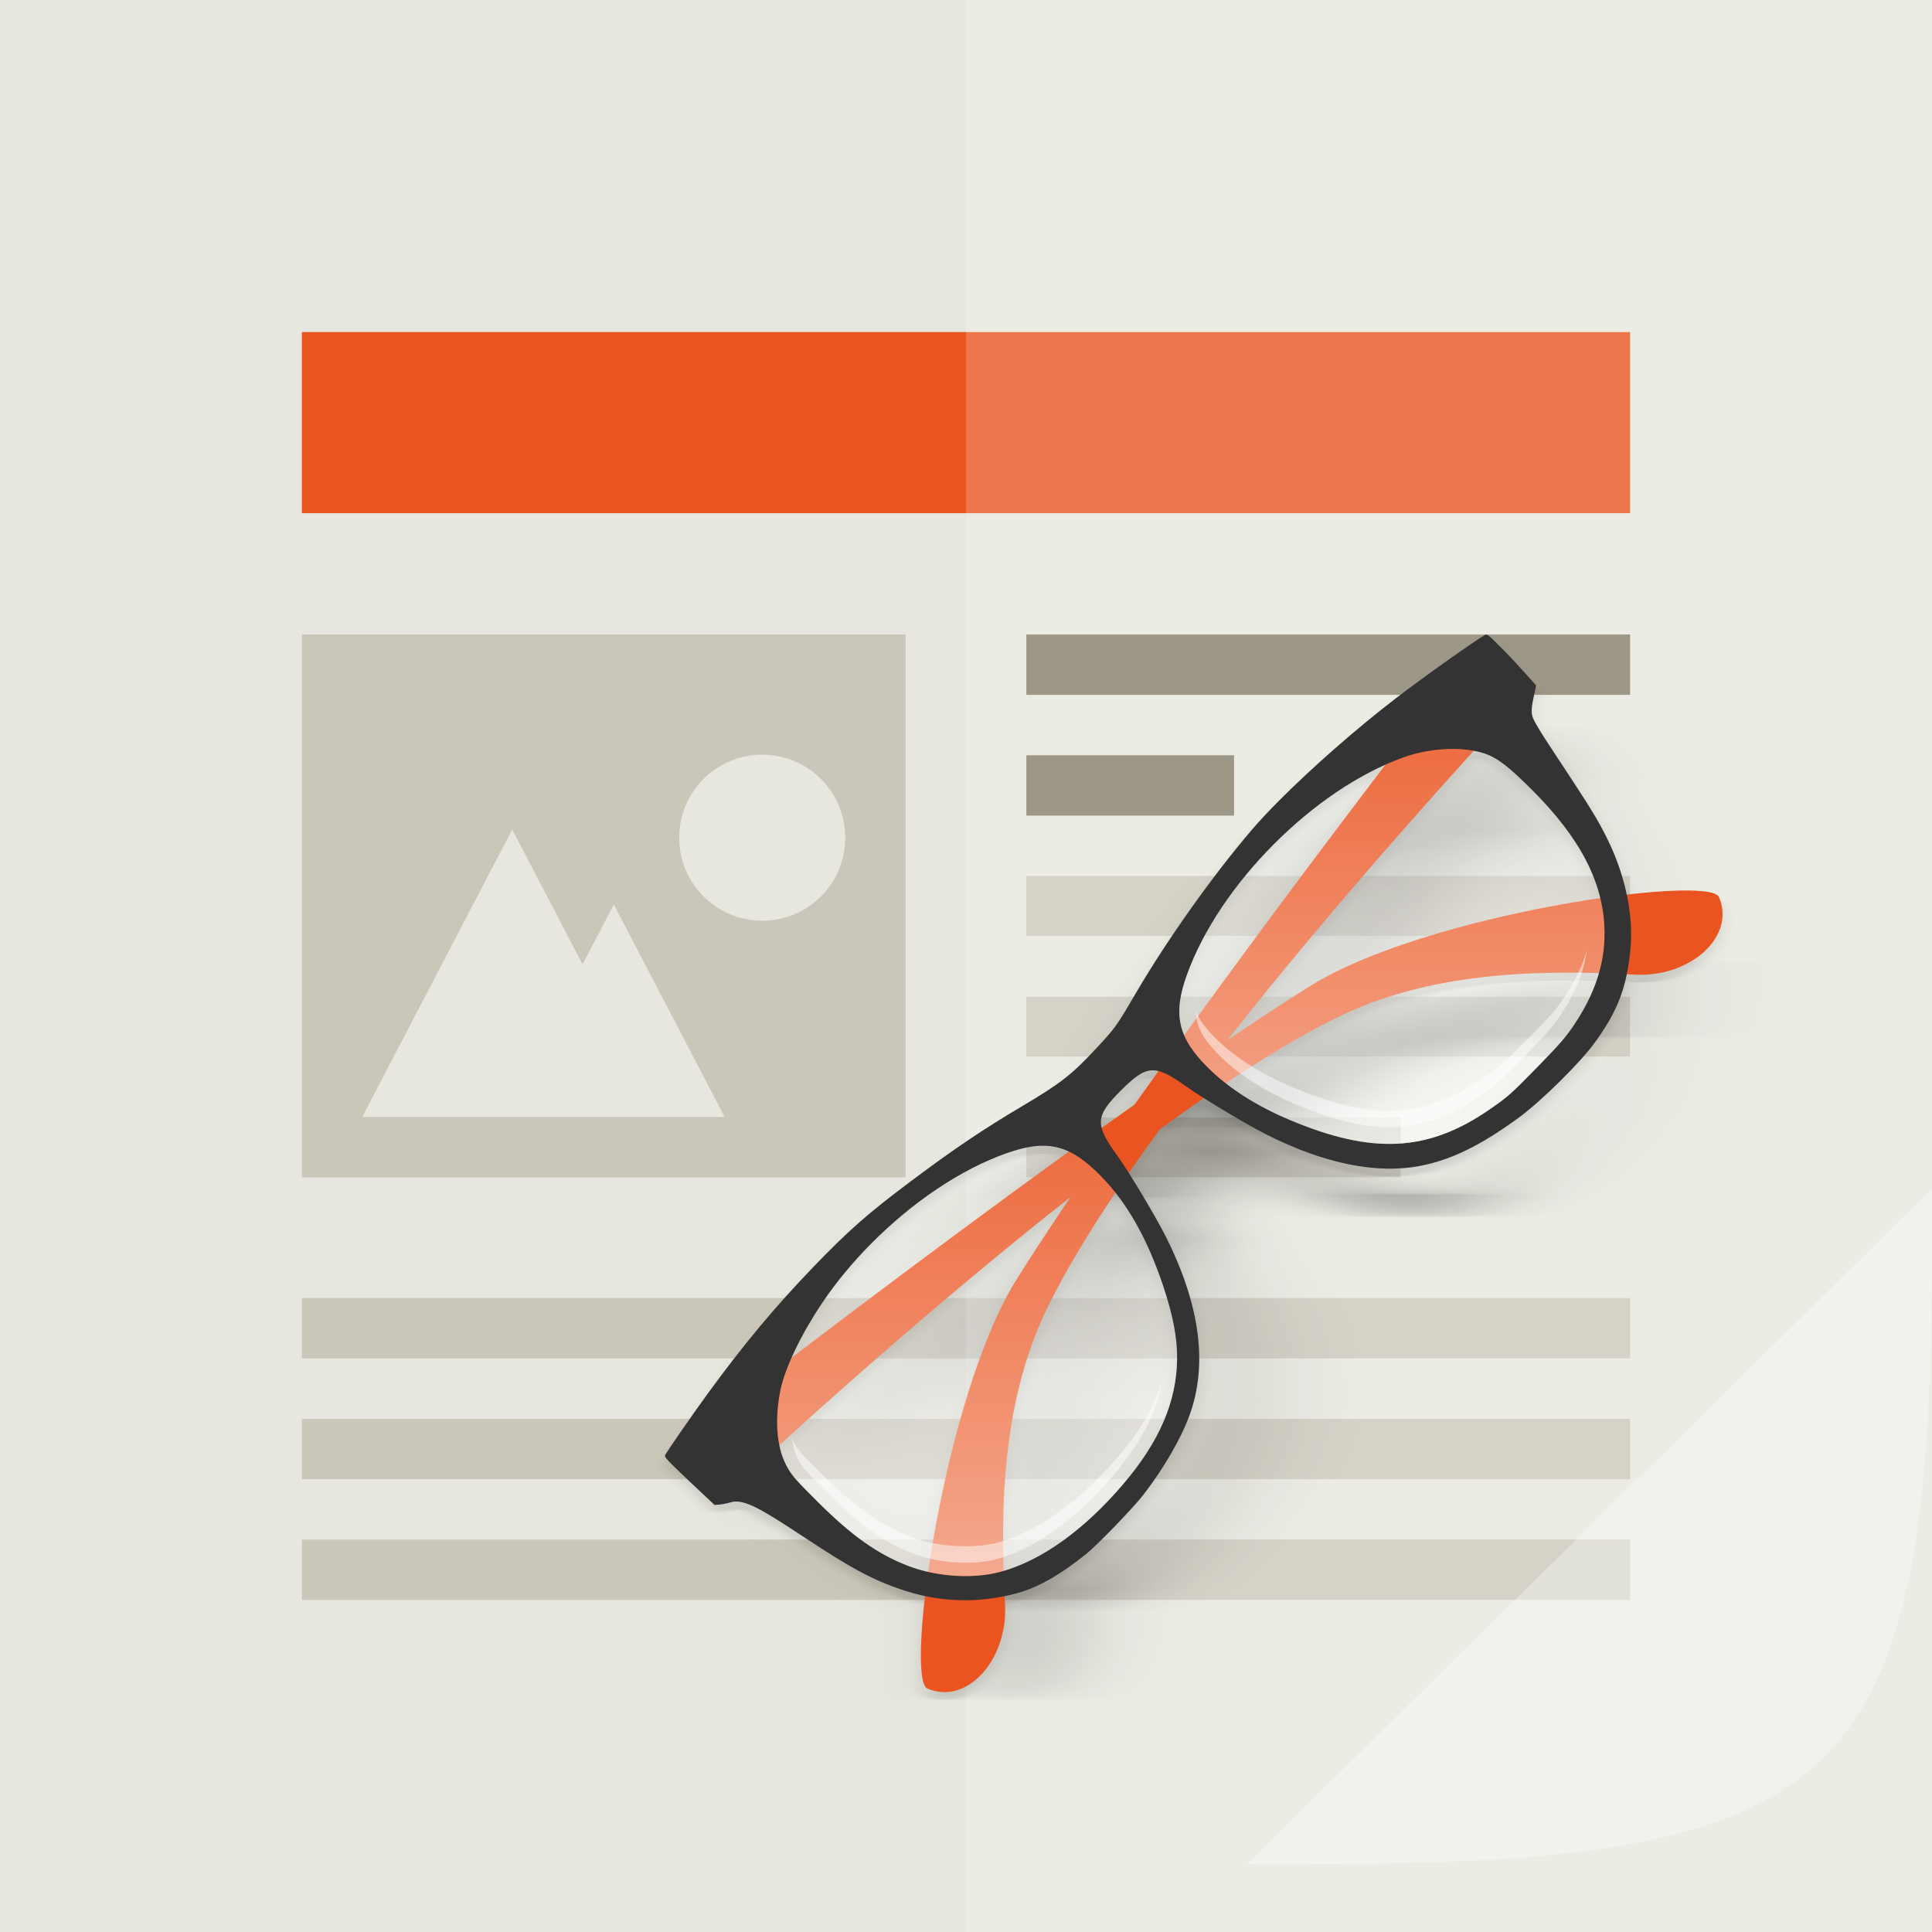
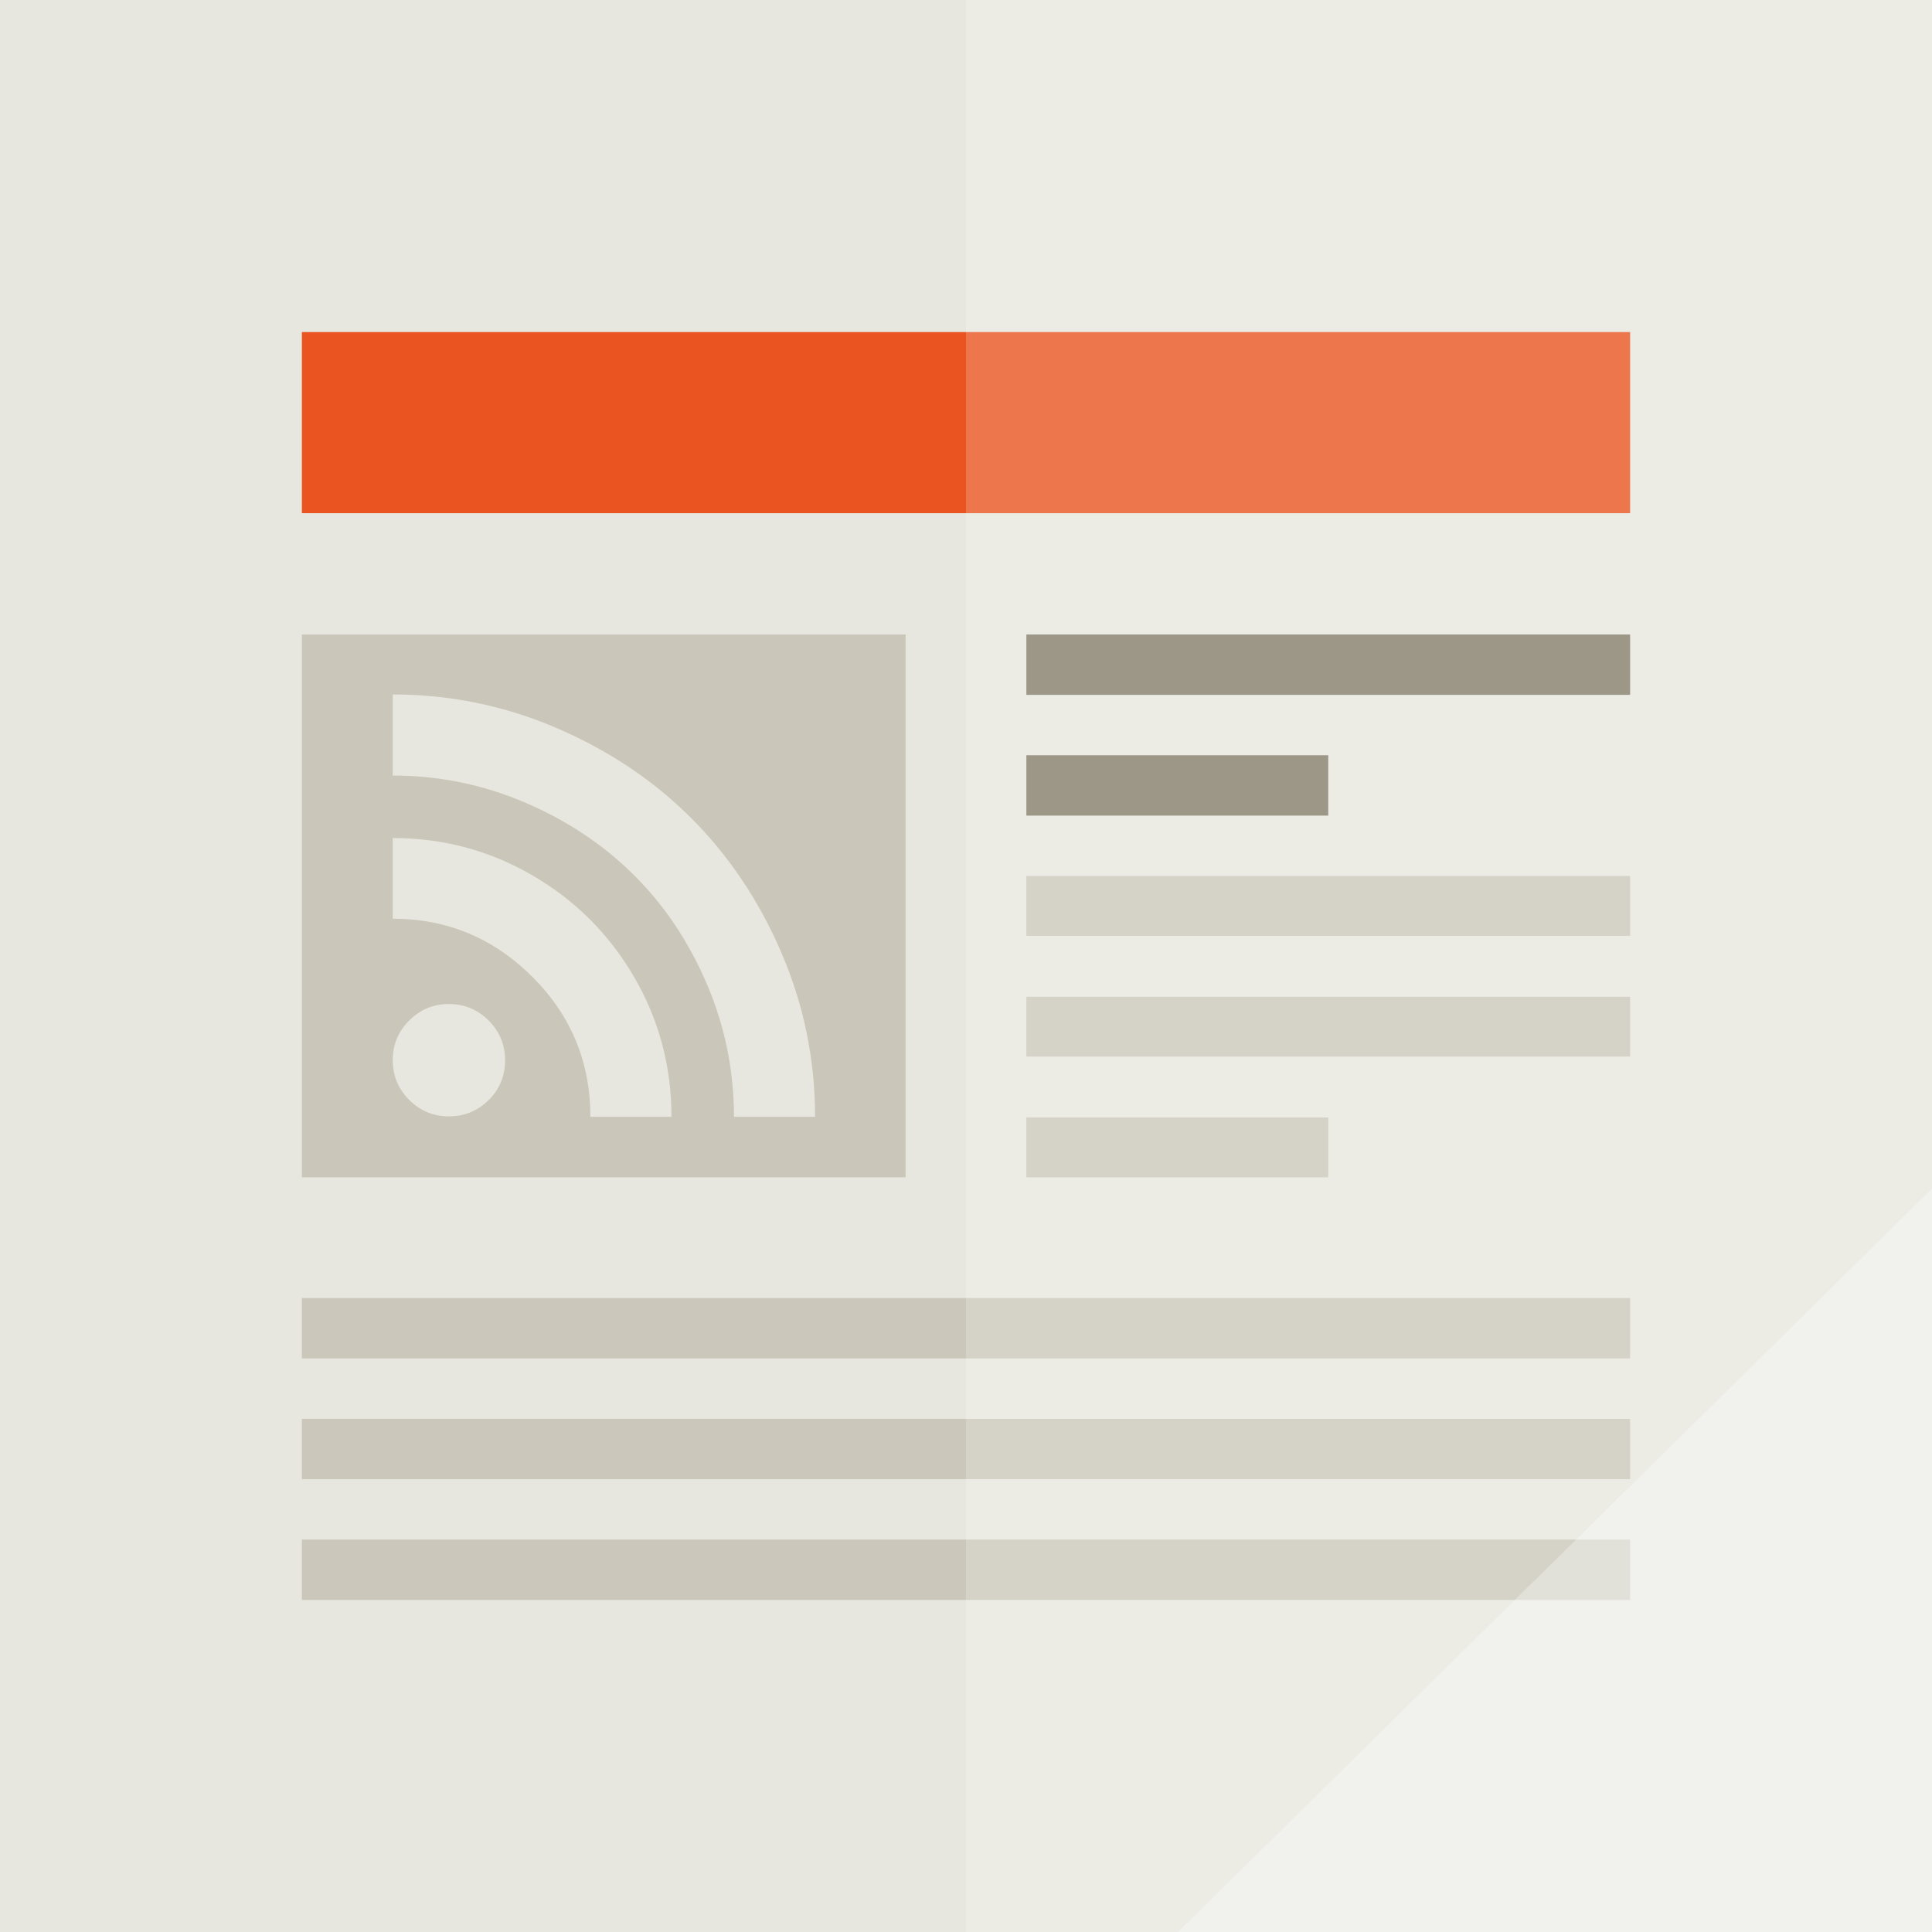
<svg xmlns="http://www.w3.org/2000/svg" xmlns:xlink="http://www.w3.org/1999/xlink" width="512" height="512" id="svg3336" version="1.1" style="enable-background:new" viewBox="0 0 512 512">
  <defs id="defs3338">
-     <linearGradient id="linearGradient4262">
-       <stop style="stop-color:#ffffff;stop-opacity:1;" offset="0" id="stop4264" />
-       <stop style="stop-color:#ffffff;stop-opacity:0.3" offset="1" id="stop4266" />
-     </linearGradient>
-     <linearGradient id="linearGradient4254">
-       <stop style="stop-color:#ffffff;stop-opacity:1;" offset="0" id="stop4256" />
-       <stop style="stop-color:#ffffff;stop-opacity:0.3" offset="1" id="stop4258" />
-     </linearGradient>
-     <linearGradient id="linearGradient4285">
-       <stop style="stop-color:#000000;stop-opacity:1;" offset="0" id="stop4287" />
-       <stop style="stop-color:#000000;stop-opacity:0;" offset="1" id="stop4289" />
-     </linearGradient>
    <filter style="color-interpolation-filters:sRGB" id="filter4154">
      <feComposite in2="SourceGraphic" operator="arithmetic" k1="0" k2="1" result="composite1" id="feComposite4156" k3="0" k4="0" />
      <feColorMatrix in="composite1" values="0" type="saturate" result="colormatrix1" id="feColorMatrix4158" />
      <feFlood flood-opacity="1" flood-color="rgb(89,132,51)" result="flood1" id="feFlood4160" />
      <feBlend in="flood1" in2="colormatrix1" mode="multiply" result="blend1" id="feBlend4162" />
      <feBlend in2="blend1" mode="screen" result="blend2" id="feBlend4164" />
      <feColorMatrix in="blend2" values="1" type="saturate" result="colormatrix2" id="feColorMatrix4166" />
      <feComposite in="colormatrix2" in2="SourceGraphic" operator="in" result="composite2" id="feComposite4168" />
    </filter>
    <filter style="color-interpolation-filters:sRGB" id="filter4264" x="-0.024" width="1.048" y="-0.024" height="1.048" />
    <linearGradient id="linearGradient7537">
      <stop style="stop-color:#44d459;stop-opacity:1" offset="0" id="stop7539" />
      <stop style="stop-color:#38b44a;stop-opacity:1" offset="1" id="stop7541" />
    </linearGradient>
    <clipPath clipPathUnits="userSpaceOnUse" id="clipPath4231-6">
      <rect style="color:#000000;display:inline;overflow:visible;visibility:visible;opacity:0.464;fill:#ff00ff;fill-opacity:1;fill-rule:nonzero;stroke:none;stroke-width:1;marker:none;enable-background:accumulate" id="rect4233-8" width="256" height="238" x="0" y="18" />
    </clipPath>
    <linearGradient id="linearGradient4370-8">
      <stop id="stop3709-7-3-5" offset="0" style="stop-color:#cecece;stop-opacity:1" />
      <stop style="stop-color:#dedede;stop-opacity:1" offset="1" id="stop3654-8-0-9" />
    </linearGradient>
    <linearGradient id="linearGradient3650-7-9">
      <stop style="stop-color:#ececec;stop-opacity:1" offset="0" id="stop4366" />
      <stop id="stop4368" offset="1" style="stop-color:#f9f9f9;stop-opacity:1" />
    </linearGradient>
    <linearGradient id="linearGradient4370">
      <stop style="stop-color:#dedede;stop-opacity:1" offset="0" id="stop4459" />
      <stop id="stop4461" offset="0.257" style="stop-color:#efefef;stop-opacity:1;" />
      <stop id="stop4463" offset="1" style="stop-color:#f9f9f9;stop-opacity:1" />
    </linearGradient>
    <linearGradient xlink:href="#linearGradient4184" id="linearGradient4492" gradientUnits="userSpaceOnUse" gradientTransform="translate(106.1714,255.6796)" spreadMethod="reflect" x1="139.325" y1="-256" x2="256" y2="-256" />
    <linearGradient id="linearGradient4184">
      <stop style="stop-color:#ffffff;stop-opacity:1;" offset="0" id="stop4186" />
      <stop style="stop-color:#ffffff;stop-opacity:0;" offset="1" id="stop4188" />
    </linearGradient>
-     <filter style="color-interpolation-filters:sRGB" id="filter4279" x="-0.012" width="1.024" y="-0.012" height="1.024">
-       <feGaussianBlur stdDeviation="1.348" id="feGaussianBlur4281" />
-     </filter>
-     <linearGradient xlink:href="#linearGradient4285" id="linearGradient4291" x1="252.436" y1="260.078" x2="346.827" y2="354.468" gradientUnits="userSpaceOnUse" spreadMethod="reflect" />
-     <filter style="color-interpolation-filters:sRGB" id="filter4293" x="-0.096" width="1.192" y="-0.096" height="1.192">
-       <feGaussianBlur stdDeviation="10.787" id="feGaussianBlur4295" />
-     </filter>
-     <linearGradient xlink:href="#linearGradient4254" id="linearGradient4260" x1="140.449" y1="291.433" x2="217.686" y2="214.196" gradientUnits="userSpaceOnUse" gradientTransform="matrix(1.083789,0,0,1.083789,-21.33227,-37.7176)" />
-     <linearGradient xlink:href="#linearGradient4262" id="linearGradient4268" x1="299.566" y1="298.927" x2="373.311" y2="225.181" gradientUnits="userSpaceOnUse" gradientTransform="matrix(1.083789,0,0,1.083789,-21.33227,-37.7176)" />
  </defs>
  <g id="layer3">
-     <path style="color:#000000;display:inline;overflow:visible;visibility:visible;fill:#e7e7df;fill-opacity:1;fill-rule:nonzero;stroke:none;stroke-width:1;marker:none;enable-background:accumulate" d="M 0 0 L 0 183.898 L 0 328.102 L 0 512 L 512 512 L 512 328.102 L 512 183.898 L 512 0 L 0 0 z " id="rect4158" />
-     <g id="g4430" transform="translate(0,-54.97635)">
-       <rect transform="scale(1,-1)" y="-190.976" x="80" height="48" width="352" id="rect4276" style="color:#000000;display:inline;overflow:visible;visibility:visible;opacity:1;fill:#ea5420;fill-opacity:1;fill-rule:nonzero;stroke:none;stroke-width:6;marker:none;enable-background:accumulate" />
-       <path style="color:#000000;display:inline;overflow:visible;visibility:visible;opacity:1;fill:#847d6a;fill-opacity:0.997;fill-rule:nonzero;stroke:none;stroke-width:6;marker:none;enable-background:accumulate" d="m 272,239.123 0,-16 160,0 0,16 z" id="path4235" />
-       <path id="rect4315" d="m 80,223.123 0,143.854 160,0 0,-143.854 -160,0 z m 155.556,3.269 0.003,0 0,137.316 -0.003,0 0,-137.316 z" style="color:#000000;display:inline;overflow:visible;visibility:visible;opacity:0.5;fill:#aea795;fill-opacity:1;fill-rule:nonzero;stroke:none;stroke-width:6;marker:none;enable-background:accumulate" />
-       <path id="path4631" d="m 272,271.123 0,-16 55.04,0 0,16 z" style="color:#000000;display:inline;overflow:visible;visibility:visible;opacity:1;fill:#847d6a;fill-opacity:0.997;fill-rule:nonzero;stroke:none;stroke-width:6;marker:none;enable-background:accumulate" />
-       <path style="color:#000000;display:inline;overflow:visible;visibility:visible;opacity:0.5;fill:#aea795;fill-opacity:0.996;fill-rule:nonzero;stroke:none;stroke-width:6;marker:none;enable-background:accumulate" d="m 272,302.976 0,-15.854 160,0 0,15.854 z" id="path4633" />
-       <path id="path4635" d="m 80,414.976 0,-16 352,0 0,16 z" style="color:#000000;display:inline;overflow:visible;visibility:visible;opacity:0.5;fill:#aea795;fill-opacity:0.996;fill-rule:nonzero;stroke:none;stroke-width:6;marker:none;enable-background:accumulate" />
-       <path style="color:#000000;display:inline;overflow:visible;visibility:visible;opacity:1;fill:#e7e7df;fill-opacity:1;fill-rule:nonzero;stroke:none;stroke-width:6;marker:none;enable-background:accumulate" d="m 202,254.976 c -12.15,0 -22,9.85 -22,22 0,12.15 9.85,22 22,22 12.15,0 22,-9.85 22,-22 0,-12.15 -9.85,-22 -22,-22 z M 135.74,274.806 96,350.976 l 37.293,0 58.748,0 -29.375,-56.299 -8.279,15.869 -18.646,-35.74 z" id="path4250" />
-       <path id="path4725" d="m 272,334.976 0,-15.854 160,0 0,15.854 z" style="color:#000000;display:inline;overflow:visible;visibility:visible;opacity:0.5;fill:#aea795;fill-opacity:0.996;fill-rule:nonzero;stroke:none;stroke-width:6;marker:none;enable-background:accumulate" />
-       <path style="color:#000000;display:inline;overflow:visible;visibility:visible;opacity:0.5;fill:#aea795;fill-opacity:0.996;fill-rule:nonzero;stroke:none;stroke-width:6;marker:none;enable-background:accumulate" d="m 272,366.976 0,-15.854 99.2,0 0,15.854 z" id="path4727" />
-       <path style="color:#000000;display:inline;overflow:visible;visibility:visible;opacity:0.5;fill:#aea795;fill-opacity:0.996;fill-rule:nonzero;stroke:none;stroke-width:6;marker:none;enable-background:accumulate" d="m 80,446.976 0,-16 352,0 0,16 z" id="path4729" />
-       <path id="path4731" d="m 80,478.976 0,-16 352,0 0,16 z" style="color:#000000;display:inline;overflow:visible;visibility:visible;opacity:0.5;fill:#aea795;fill-opacity:0.996;fill-rule:nonzero;stroke:none;stroke-width:6;marker:none;enable-background:accumulate" />
-       <path style="color:#000000;display:inline;overflow:visible;visibility:visible;opacity:0.3;fill:#ffffff;fill-opacity:1;fill-rule:nonzero;stroke:none;stroke-width:2;stroke-linecap:butt;stroke-linejoin:miter;stroke-miterlimit:4;stroke-dasharray:none;stroke-dashoffset:0;stroke-opacity:1;marker:none;enable-background:accumulate" d="m 512,369.976 -181.562,179 15.508,0 C 491.243,548.976 512,528.239 512,383.078 l 0,-13.102 z" id="path4299" />
-     </g>
-     <path style="color:#000000;display:inline;overflow:visible;visibility:visible;opacity:0.2;fill:#ffffff;fill-opacity:1;fill-rule:nonzero;stroke:none;stroke-width:8;stroke-linecap:butt;stroke-linejoin:miter;stroke-miterlimit:4;stroke-dasharray:none;stroke-dashoffset:0;stroke-opacity:1;marker:none;enable-background:accumulate" d="M 256 0 L 256 512 L 512 512 L 512 328.102 L 512 183.898 L 512 0 L 256 0 z " id="rect4238" />
+     <path style="color:#000000;display:inline;overflow:visible;visibility:visible;fill:#e7e7df;fill-opacity:1;fill-rule:nonzero;stroke:none;stroke-width:1;marker:none;enable-background:accumulate" d="M 0,0 V 183.898 328.102 512 H 512 V 328.102 183.898 0 Z" id="rect4158" />
+     <rect style="color:#000000;display:inline;overflow:visible;visibility:visible;opacity:1;fill:#ea5420;fill-opacity:1;fill-rule:nonzero;stroke:none;stroke-width:6;marker:none;enable-background:accumulate" id="rect4276" width="352" height="48" x="80" y="-136" transform="scale(1,-1)" />
+     <path id="path4235" d="m 272,184.146 v -16 h 160 v 16 z" style="color:#000000;display:inline;overflow:visible;visibility:visible;opacity:1;fill:#847d6a;fill-opacity:0.997;fill-rule:nonzero;stroke:none;stroke-width:6;marker:none;enable-background:accumulate" />
+     <path style="color:#000000;display:inline;overflow:visible;visibility:visible;opacity:1;fill:#847d6a;fill-opacity:0.997;fill-rule:nonzero;stroke:none;stroke-width:6;marker:none;enable-background:accumulate" d="m 272,216.146 v -16 h 80 v 16 z" id="path4631" />
+     <path id="path4633" d="M 272,248 V 232.146 H 432 V 248 Z" style="color:#000000;display:inline;overflow:visible;visibility:visible;opacity:0.5;fill:#aea795;fill-opacity:0.996;fill-rule:nonzero;stroke:none;stroke-width:6;marker:none;enable-background:accumulate" />
+     <path style="color:#000000;display:inline;overflow:visible;visibility:visible;opacity:0.5;fill:#aea795;fill-opacity:0.996;fill-rule:nonzero;stroke:none;stroke-width:6;marker:none;enable-background:accumulate" d="M 80,360 V 344 H 432 v 16 z" id="path4635" />
+     <path style="color:#000000;display:inline;overflow:visible;visibility:visible;opacity:0.5;fill:#aea795;fill-opacity:0.996;fill-rule:nonzero;stroke:none;stroke-width:6;marker:none;enable-background:accumulate" d="M 272,280 V 264.146 H 432 V 280 Z" id="path4725" />
+     <path id="path4727" d="m 272,312 v -15.854 h 80 V 312 Z" style="color:#000000;display:inline;overflow:visible;visibility:visible;opacity:0.5;fill:#aea795;fill-opacity:0.996;fill-rule:nonzero;stroke:none;stroke-width:6;marker:none;enable-background:accumulate" />
+     <path id="path4729" d="M 80,392 V 376 H 432 v 16 z" style="color:#000000;display:inline;overflow:visible;visibility:visible;opacity:0.5;fill:#aea795;fill-opacity:0.996;fill-rule:nonzero;stroke:none;stroke-width:6;marker:none;enable-background:accumulate" />
+     <path style="color:#000000;display:inline;overflow:visible;visibility:visible;opacity:0.5;fill:#aea795;fill-opacity:0.996;fill-rule:nonzero;stroke:none;stroke-width:6;marker:none;enable-background:accumulate" d="M 80,424 V 408 H 432 v 16 z" id="path4731" />
+     <path id="path4299" d="m 512,315 -199.82,197 h 17.067 L 512,512 l 2e-5,-182.581 z" style="color:#000000;display:inline;overflow:visible;visibility:visible;opacity:0.3;fill:#ffffff;fill-opacity:1;fill-rule:nonzero;stroke:none;stroke-width:2;stroke-linecap:butt;stroke-linejoin:miter;stroke-miterlimit:4;stroke-dasharray:none;stroke-dashoffset:0;stroke-opacity:1;marker:none;enable-background:accumulate" />
+     <path style="color:#000000;display:inline;overflow:visible;visibility:visible;opacity:0.5;fill:#aea795;fill-opacity:1;fill-rule:nonzero;stroke:none;stroke-width:6;marker:none;enable-background:accumulate" d="M 80,168.146 V 312 H 240 V 168.146 Z m 155.556,3.269 h 0.003 v 137.316 h -0.003 z" id="rect4315" />
+     <path style="fill:#e7e7df;fill-opacity:1;stroke-width:1;enable-background:new" d="m 104.08,280.963 q 0,-6.156 4.365,-10.52 4.365,-4.365 10.52,-4.365 6.156,0 10.52,4.365 4.365,4.365 4.365,10.52 0,6.268 -4.365,10.576 -4.365,4.309 -10.52,4.309 -6.156,0 -10.52,-4.365 Q 104.08,287.118 104.08,280.963 Z m 0,-37.493 V 222.093 q 20.034,0 37.046,9.905 17.012,9.905 26.917,26.917 9.905,17.012 9.905,37.046 h -21.489 q 0,-21.712 -15.333,-37.046 Q 125.681,243.47 104.08,243.47 Z m 0,-37.941 V 184.04 q 22.72,0 43.425,8.898 20.705,8.898 35.702,23.895 14.997,14.997 23.895,35.702 Q 216,273.24 216,295.96 h -21.489 q 0,-18.355 -7.163,-35.143 -7.163,-16.788 -19.306,-28.875 -12.143,-12.087 -28.875,-19.25 -16.732,-7.163 -35.087,-7.163 z" id="path4237" />
+     <path style="color:#000000;display:inline;overflow:visible;visibility:visible;opacity:0.2;fill:#ffffff;fill-opacity:1;fill-rule:nonzero;stroke:none;stroke-width:8;stroke-linecap:butt;stroke-linejoin:miter;stroke-miterlimit:4;stroke-dasharray:none;stroke-dashoffset:0;stroke-opacity:1;marker:none;enable-background:accumulate" d="M 256,0 V 512 H 512 V 328.102 183.898 0 Z" id="rect4238" />
  </g>
-   <g id="layer4" style="display:inline">
-     <g id="g4295" transform="matrix(0.6779873,-0.6779873,0.6779873,0.6779873,-19.36204,319.8467)" style="stroke-width:1.043">
-       <path id="path4283" d="m 402.597,214.131 c -0.057,-0.043 -0.122,-0.072 -0.195,-0.093 -2.608,-0.772 -18.882,-3.532 -27.487,-4.661 -12.713,-1.668 -27.568,-2.617 -39.218,-2.605 -3.884,0.004 -7.412,0.115 -10.384,0.342 -15.226,1.163 -35.222,4.549 -50.531,8.557 -9.541,2.497 -9.833,2.544 -17.212,2.809 -9.047,0.325 -12.618,-0.122 -23.792,-2.979 -11.15,-2.851 -19.85,-4.542 -33.414,-6.492 -13.599,-1.956 -20.242,-2.379 -33.303,-2.121 -14.096,0.279 -26.425,1.403 -41.758,3.805 -6.097,0.955 -17.319,2.988 -18.535,3.357 0,0 -0.004,0.001 -0.004,0.001 l -0.001,0.001 c -0.667,0.204 -0.687,0.622 -0.442,10.073 l 0.257,7.861 0.997,0.851 c 0.549,0.47 1.602,1.17 2.34,1.557 3.112,1.633 4.385,6.831 6.992,19.58 2.877,14.065 4.54,19.642 7.943,26.652 0.974,2.006 2.063,3.917 3.251,5.739 -10.435,8.246 -17.087,15.022 -16.249,17.111 4.116,10.248 19.76,9.277 29.113,-1.133 0.483,-0.538 0.975,-1.071 1.462,-1.608 0.924,0.608 1.868,1.195 2.841,1.751 4.746,2.711 11.154,4.466 19.532,5.354 3.775,0.4 16.785,0.169 20.958,-0.368 8.394,-1.087 16.747,-3.297 22.512,-5.959 12.5,-5.773 21.83,-17.885 27.989,-36.329 1.393,-4.172 3.52,-12.305 4.87,-18.348 4.37,-0.803 8.851,-1.566 13.417,-2.288 4.643,0.733 9.196,1.507 13.636,2.325 1.327,5.9 3.296,13.521 4.585,17.486 5.144,15.826 12.748,27.361 22.269,33.781 6.644,4.48 14.61,7.205 26.393,9.024 6.985,1.079 20.843,1.175 27.122,0.191 7.6,-1.192 12.796,-2.998 18.222,-6.575 0.477,0.525 0.959,1.048 1.432,1.575 9.353,10.409 24.995,11.382 29.111,1.134 0.838,-2.085 -5.789,-8.844 -16.196,-17.072 2.363,-3.625 4.399,-7.653 5.959,-11.893 1.811,-4.923 2.872,-8.995 4.896,-18.783 1.921,-9.29 3.277,-16.539 4.23,-18.384 0.582,-1.124 1.556,-1.961 4.443,-3.812 l 1.849,-1.188 0.021,-0.38 c 6.2e-4,-1e-5 0.073,-0.001 0.073,-0.001 l -0.012,-1.125 0.15,-2.75 c 0.125,-2.342 0.248,-4.87 0.275,-8.063 0.038,-4.58 -0.002,-5.604 -0.404,-5.904 z m -23.128,18.764 c 0.546,0.799 1.034,1.605 1.433,2.408 1.61,3.235 2.007,6.975 2.017,15.039 a 2.682,2.622 0 0 0 10e-4,10e-4 c 0.015,13.377 -2.249,23.779 -7.21,31.916 -19.505,-14.563 -48.105,-31.835 -68.217,-36.458 -7.398,-1.701 -15.753,-3.426 -24.693,-5.149 36.389,-4.363 73.578,-6.65 96.668,-7.758 z m -18.428,-13.421 c -23.843,3.242 -54.616,7.611 -85.089,12.513 0.332,-0.825 0.716,-1.617 1.181,-2.37 2.104,-3.411 5.481,-5.814 10.084,-7.988 11.239,-5.31 25.292,-7.902 39.317,-7.935 12.135,-0.029 24.247,1.862 34.507,5.781 z m -2.853,72.178 c 1.267,1.291 2.517,2.596 3.758,3.909 -4.041,2.238 -8.657,3.829 -13.997,4.872 -3.534,0.69 -6.159,0.868 -13.689,0.956 -10.116,0.117 -10.969,0.057 -16.684,-0.984 -9.179,-1.674 -16.61,-4.905 -22.706,-10.406 -6.096,-5.502 -10.798,-13.139 -15.046,-23.463 -2.6,-6.323 -4.313,-12.554 -5.035,-18.4 11.922,2.381 22.82,5.093 31.905,8.193 19.965,6.812 36.636,20.188 51.493,35.324 z m -94.497,-59.281 c 0.456,0.392 0.845,0.868 1.188,1.432 -3.483,0.578 -6.905,1.16 -10.325,1.746 -3.386,-0.58 -6.772,-1.155 -10.218,-1.727 1.646,-2.767 4.429,-3.302 10.272,-3.302 4.624,0 7.334,0.344 9.084,1.851 z m -32.689,-5.476 c 0.68,0.735 1.282,1.519 1.804,2.367 0.561,0.911 1.01,1.876 1.379,2.894 -31.297,-5.047 -62.944,-9.533 -87.184,-12.823 4.605,-1.772 10.065,-3.322 15.347,-4.357 6.368,-1.247 13.055,-1.855 19.737,-1.874 14.702,-0.041 29.388,2.744 40.679,8.174 3.45,1.659 6.198,3.414 8.238,5.618 z m 4.17,21.064 c -0.941,7.997 -3.715,16.442 -8.347,25.677 -3.429,6.835 -6.7,11.689 -10.541,15.443 -7.874,7.697 -18.269,11.732 -32.323,12.839 -14.75,1.162 -27.718,-0.798 -37.155,-5.929 15.903,-16.887 33.806,-32.217 55.662,-39.674 9.291,-3.17 20.463,-5.937 32.703,-8.356 z m -8.878,-7.305 c -8.914,1.719 -17.246,3.44 -24.626,5.137 -20.261,4.658 -49.135,22.152 -68.648,36.782 -0.971,-1.543 -1.83,-3.125 -2.533,-4.711 l -0.001,-10e-4 c -3.431,-7.735 -4.743,-15.695 -4.749,-27.957 -0.003,-4.096 0.01,-6.386 0.136,-8.105 0.126,-1.719 0.419,-2.92 0.832,-4.204 0.51,-1.585 1.308,-3.171 2.336,-4.722 23.022,1.095 60.538,3.382 97.254,7.781 z" style="opacity:0.4;fill:url(#linearGradient4291);fill-opacity:1;stroke-width:1.043;filter:url(#filter4293)" />
-       <path style="opacity:0.1;fill:#000000;stroke-width:0.962;filter:url(#filter4279)" d="m 402.597,214.131 c -0.057,-0.043 -0.122,-0.072 -0.195,-0.093 -2.608,-0.772 -18.882,-3.532 -27.487,-4.661 -12.713,-1.668 -27.568,-2.617 -39.218,-2.605 -3.884,0.004 -7.412,0.115 -10.384,0.342 -15.226,1.163 -35.222,4.549 -50.531,8.557 -9.541,2.497 -9.833,2.544 -17.212,2.809 -9.047,0.325 -12.618,-0.122 -23.792,-2.979 -11.15,-2.851 -19.85,-4.542 -33.414,-6.492 -13.599,-1.956 -20.242,-2.379 -33.303,-2.121 -14.096,0.279 -26.425,1.403 -41.758,3.805 -6.097,0.955 -17.319,2.988 -18.535,3.357 0,0 -0.004,0.001 -0.004,0.001 l -0.001,0.001 c -0.667,0.204 -0.687,0.622 -0.442,10.073 l 0.257,7.861 0.997,0.851 c 0.549,0.47 1.602,1.17 2.34,1.557 3.112,1.633 4.385,6.831 6.992,19.58 2.877,14.065 4.54,19.642 7.943,26.652 0.974,2.006 2.063,3.917 3.251,5.739 -10.435,8.246 -17.087,15.022 -16.249,17.111 4.116,10.248 19.76,9.277 29.113,-1.133 0.483,-0.538 0.975,-1.071 1.462,-1.608 0.924,0.608 1.868,1.195 2.841,1.751 4.746,2.711 11.154,4.466 19.532,5.354 3.775,0.4 16.785,0.169 20.958,-0.368 8.394,-1.087 16.747,-3.297 22.512,-5.959 12.5,-5.773 21.83,-17.885 27.989,-36.329 1.393,-4.172 3.52,-12.305 4.87,-18.348 4.37,-0.803 8.851,-1.566 13.417,-2.288 4.643,0.733 9.196,1.507 13.636,2.325 1.327,5.9 3.296,13.521 4.585,17.486 5.144,15.826 12.748,27.361 22.269,33.781 6.644,4.48 14.61,7.205 26.393,9.024 6.985,1.079 20.843,1.175 27.122,0.191 7.6,-1.192 12.796,-2.998 18.222,-6.575 0.477,0.525 0.959,1.048 1.432,1.575 9.353,10.409 24.995,11.382 29.111,1.134 0.838,-2.085 -5.789,-8.844 -16.196,-17.072 2.363,-3.625 4.399,-7.653 5.959,-11.893 1.811,-4.923 2.872,-8.995 4.896,-18.783 1.921,-9.29 3.277,-16.539 4.23,-18.384 0.582,-1.124 1.556,-1.961 4.443,-3.812 l 1.849,-1.188 0.021,-0.38 c 6.2e-4,-1e-5 0.073,-0.001 0.073,-0.001 l -0.012,-1.125 0.15,-2.75 c 0.125,-2.342 0.248,-4.87 0.275,-8.063 0.038,-4.58 -0.002,-5.604 -0.404,-5.904 z m -23.128,18.764 c 0.546,0.799 1.034,1.605 1.433,2.408 1.61,3.235 2.007,6.975 2.017,15.039 a 2.682,2.622 0 0 0 10e-4,10e-4 c 0.015,13.377 -2.249,23.779 -7.21,31.916 -19.505,-14.563 -48.105,-31.835 -68.217,-36.458 -7.398,-1.701 -15.753,-3.426 -24.693,-5.149 36.389,-4.363 73.578,-6.65 96.668,-7.758 z m -18.428,-13.421 c -23.843,3.242 -54.616,7.611 -85.089,12.513 0.332,-0.825 0.716,-1.617 1.181,-2.37 2.104,-3.411 5.481,-5.814 10.084,-7.988 11.239,-5.31 25.292,-7.902 39.317,-7.935 12.135,-0.029 24.247,1.862 34.507,5.781 z m -2.853,72.178 c 1.267,1.291 2.517,2.596 3.758,3.909 -4.041,2.238 -8.657,3.829 -13.997,4.872 -3.534,0.69 -6.159,0.868 -13.689,0.956 -10.116,0.117 -10.969,0.057 -16.684,-0.984 -9.179,-1.674 -16.61,-4.905 -22.706,-10.406 -6.096,-5.502 -10.798,-13.139 -15.046,-23.463 -2.6,-6.323 -4.313,-12.554 -5.035,-18.4 11.922,2.381 22.82,5.093 31.905,8.193 19.965,6.812 36.636,20.188 51.493,35.324 z m -94.497,-59.281 c 0.456,0.392 0.845,0.868 1.188,1.432 -3.483,0.578 -6.905,1.16 -10.325,1.746 -3.386,-0.58 -6.772,-1.155 -10.218,-1.727 1.646,-2.767 4.429,-3.302 10.272,-3.302 4.624,0 7.334,0.344 9.084,1.851 z m -32.689,-5.476 c 0.68,0.735 1.282,1.519 1.804,2.367 0.561,0.911 1.01,1.876 1.379,2.894 -31.297,-5.047 -62.944,-9.533 -87.184,-12.823 4.605,-1.772 10.065,-3.322 15.347,-4.357 6.368,-1.247 13.055,-1.855 19.737,-1.874 14.702,-0.041 29.388,2.744 40.679,8.174 3.45,1.659 6.198,3.414 8.238,5.618 z m 4.17,21.064 c -0.941,7.997 -3.715,16.442 -8.347,25.677 -3.429,6.835 -6.7,11.689 -10.541,15.443 -7.874,7.697 -18.269,11.732 -32.323,12.839 -14.75,1.162 -27.718,-0.798 -37.155,-5.929 15.903,-16.887 33.806,-32.217 55.662,-39.674 9.291,-3.17 20.463,-5.937 32.703,-8.356 z m -8.878,-7.305 c -8.914,1.719 -17.246,3.44 -24.626,5.137 -20.261,4.658 -49.135,22.152 -68.648,36.782 -0.971,-1.543 -1.83,-3.125 -2.533,-4.711 l -0.001,-10e-4 c -3.431,-7.735 -4.743,-15.695 -4.749,-27.957 -0.003,-4.096 0.01,-6.386 0.136,-8.105 0.126,-1.719 0.419,-2.92 0.832,-4.204 0.51,-1.585 1.308,-3.171 2.336,-4.722 23.022,1.095 60.538,3.382 97.254,7.781 z" id="path4272" transform="matrix(1.083789,0,0,1.083789,-21.33227,-37.7176)" />
-       <path style="color:#000000;display:inline;overflow:visible;visibility:visible;opacity:1;fill:#ea5420;fill-opacity:1;fill-rule:nonzero;stroke:none;stroke-width:66.749;stroke-linecap:butt;stroke-linejoin:miter;stroke-miterlimit:4;stroke-dasharray:none;stroke-dashoffset:0;stroke-opacity:1;marker:none;enable-background:accumulate" d="m 416.31,192.73 c 0,0 -147.266,18.256 -217.551,34.413 -36.828,8.466 -99.935,56.072 -97.346,62.518 4.461,11.107 21.415,10.053 31.552,-1.229 18.806,-20.931 40.029,-40.796 66.66,-49.883 65.509,-22.351 216.887,-26.382 216.887,-26.382 z" id="path4282" />
-       <path id="path4280" d="m 95.899,192.742 c 0,0 147.266,18.256 217.551,34.413 36.828,8.466 99.935,56.072 97.346,62.518 -4.461,11.107 -21.415,10.053 -31.552,-1.229 -18.806,-20.931 -40.029,-40.796 -66.66,-49.883 C 247.076,216.211 95.697,212.18 95.697,212.18 Z" style="color:#000000;display:inline;overflow:visible;visibility:visible;opacity:1;fill:#ea5420;fill-opacity:1;fill-rule:nonzero;stroke:none;stroke-width:66.749;stroke-linecap:butt;stroke-linejoin:miter;stroke-miterlimit:4;stroke-dasharray:none;stroke-dashoffset:0;stroke-opacity:1;marker:none;enable-background:accumulate" />
-       <path style="fill:#333333;stroke-width:1.043" d="m 344.015,184.856 c -4.209,0.004 -8.033,0.124 -11.255,0.37 -16.502,1.26 -38.171,4.93 -54.763,9.274 -10.34,2.706 -10.658,2.759 -18.655,3.046 -9.805,0.352 -13.676,-0.134 -25.787,-3.23 -12.084,-3.09 -21.513,-4.923 -36.214,-7.036 -14.738,-2.12 -21.938,-2.578 -36.093,-2.299 -15.277,0.302 -28.639,1.52 -45.257,4.123 -6.611,1.035 -18.783,3.24 -20.092,3.639 -0.725,0.221 -0.746,0.667 -0.481,10.918 l 0.277,8.52 1.082,0.923 c 0.595,0.509 1.736,1.268 2.536,1.687 3.373,1.77 4.75,7.403 7.576,21.221 3.118,15.243 4.921,21.288 8.609,28.886 4.915,10.127 12.388,18.127 22.129,23.691 5.144,2.938 12.09,4.841 21.17,5.802 4.091,0.434 18.19,0.184 22.713,-0.398 9.097,-1.178 18.15,-3.573 24.398,-6.458 13.547,-6.257 23.66,-19.385 30.336,-39.374 2.035,-6.097 5.532,-20.028 6.435,-25.636 1.683,-10.457 3.341,-11.93 13.454,-11.93 10.022,0 11.75,1.488 13.448,11.581 0.956,5.676 4.307,19.175 6.23,25.09 5.575,17.152 13.817,29.654 24.135,36.612 7.201,4.855 15.834,7.808 28.604,9.78 7.57,1.169 22.588,1.274 29.394,0.207 10.762,-1.687 17.075,-4.498 25.308,-11.265 6.85,-5.632 12.82,-14.459 16.447,-24.318 1.963,-5.335 3.113,-9.749 5.307,-20.357 2.082,-10.068 3.552,-17.924 4.585,-19.923 0.631,-1.218 1.687,-2.126 4.816,-4.132 l 2.005,-1.287 0.25,-4.612 c 0.135,-2.538 0.269,-5.278 0.298,-8.738 0.047,-5.673 -0.017,-6.313 -0.65,-6.501 -2.827,-0.837 -20.463,-3.827 -29.789,-5.051 -13.778,-1.808 -29.878,-2.837 -42.505,-2.824 z m -166.482,6.86 c 15.934,-0.045 31.851,2.973 44.088,8.859 4.985,2.398 8.618,4.979 10.882,8.655 2.264,3.677 2.968,8.09 2.963,13.746 -0.009,10.587 -3.151,21.796 -9.445,34.347 -3.716,7.408 -7.262,12.667 -11.424,16.735 -8.534,8.342 -19.8,12.715 -35.031,13.916 -16.377,1.29 -30.74,-0.959 -41.023,-6.829 -6.887,-3.933 -13.528,-11.562 -16.934,-19.244 l 0.002,0 c -3.719,-8.383 -5.141,-17.009 -5.148,-30.3 -0.003,-4.439 0.01,-6.921 0.146,-8.785 0.136,-1.863 0.454,-3.166 0.902,-4.557 1.825,-5.676 7.028,-11.355 13.528,-15.668 5.332,-3.539 15.519,-6.966 25.103,-8.844 6.901,-1.352 14.147,-2.012 21.39,-2.032 z m 156.553,0.641 c 15.2,-0.036 30.372,2.698 42.443,8.404 6.805,3.215 13.573,9.175 16.481,15.016 1.745,3.507 2.175,7.559 2.187,16.299 a 2.907,2.841 0 0 0 0,0.002 c 0.022,18.878 -4.126,32.303 -13.492,41.94 -6.236,6.416 -14.075,10.328 -24.409,12.345 -3.83,0.748 -6.675,0.943 -14.836,1.037 -10.963,0.127 -11.888,0.06 -18.081,-1.069 -9.948,-1.814 -18.003,-5.316 -24.61,-11.278 -6.607,-5.963 -11.702,-14.238 -16.306,-25.427 -3.774,-9.178 -5.829,-18.181 -5.88,-26.235 -0.035,-5.636 0.683,-10.081 2.963,-13.778 2.28,-3.697 5.94,-6.301 10.929,-8.658 12.181,-5.755 27.411,-8.563 42.611,-8.598 z" id="path3011" />
-       <path style="opacity:0.5;fill:url(#linearGradient4260);fill-opacity:1;stroke-width:1.031" d="m 177.532,191.716 c -7.243,0.021 -14.487,0.68 -21.388,2.032 -9.584,1.878 -19.773,5.305 -25.105,8.844 -6.5,4.314 -11.702,9.993 -13.527,15.668 -0.447,1.391 -0.767,2.695 -0.903,4.557 -0.136,1.863 -0.148,4.345 -0.145,8.785 0.007,13.29 1.429,21.916 5.148,30.3 l -0.002,0 c 3.406,7.682 10.046,15.311 16.933,19.244 10.283,5.87 24.648,8.118 41.025,6.829 15.231,-1.2 26.496,-5.574 35.03,-13.916 4.162,-4.068 7.708,-9.327 11.424,-16.735 6.294,-12.551 9.436,-23.76 9.445,-34.347 0.004,-5.657 -0.698,-10.069 -2.963,-13.746 -2.264,-3.677 -5.898,-6.258 -10.883,-8.655 -12.237,-5.885 -28.155,-8.904 -44.089,-8.859 z" id="path4259" />
-       <path style="opacity:0.5;fill:url(#linearGradient4268);fill-opacity:1;stroke-width:1.031" d="m 334.085,192.357 c -15.2,0.036 -30.429,2.844 -42.61,8.598 -4.989,2.357 -8.65,4.961 -10.93,8.658 -2.28,3.697 -2.998,8.142 -2.963,13.778 0.052,8.055 2.106,17.057 5.88,26.235 4.604,11.188 9.699,19.464 16.305,25.427 6.607,5.963 14.663,9.464 24.611,11.278 6.194,1.129 7.118,1.196 18.081,1.069 8.161,-0.095 11.005,-0.289 14.835,-1.037 10.333,-2.017 18.173,-5.929 24.409,-12.345 9.366,-9.636 13.514,-23.062 13.492,-41.94 a 2.907,2.841 0 0 0 0,-0.002 c -0.011,-8.74 -0.443,-12.793 -2.187,-16.299 -2.908,-5.841 -9.676,-11.801 -16.481,-15.016 -12.072,-5.705 -27.243,-8.439 -42.443,-8.404 z" id="path4291" />
-       <path style="opacity:0.5;fill:#ffffff;stroke-width:1.031" d="m 206.952,275.674 c -6.41,3.411 -14.173,5.36 -23.877,6.022 -16.038,1.092 -29.898,-1.348 -39.419,-6.851 l -0.002,0.002 c -6.099,-3.526 -12.593,-10.903 -15.76,-17.901 a 3.725,3.646 45 0 0 -0.003,-0.013 c -3.605,-7.974 -5.053,-16.018 -5.201,-29.19 -0.051,-4.48 -0.058,-6.944 0.046,-8.606 0.099,-1.59 0.315,-2.493 0.704,-3.741 0.149,-0.478 0.343,-0.968 0.564,-1.463 -1.418,1.863 -2.469,3.72 -3.023,5.443 -0.398,1.239 -0.622,2.133 -0.737,3.708 -0.12,1.645 -0.138,4.084 -0.135,8.516 0.006,13.031 1.352,20.972 4.835,28.824 a 3.646,3.646 0 0 1 0.005,0.014 c 3.059,6.891 9.405,14.119 15.402,17.543 l 0.002,-0.002 c 9.362,5.344 23.049,7.612 38.929,6.361 11.7,-0.922 20.577,-3.698 27.671,-8.665 z" id="path4237" />
-       <path style="opacity:0.5;fill:#ffffff;stroke-width:1.031" d="m 374.539,274.245 c -4.01,2.277 -8.679,3.882 -14.343,4.94 -3.581,0.67 -5.947,0.816 -14.116,0.841 -11.034,0.034 -11.152,0.03 -17.36,-1.152 -9.444,-1.8 -16.644,-5.033 -22.629,-10.445 -6.004,-5.428 -10.882,-13.14 -15.466,-24.092 l 0.002,-0.002 c -3.701,-8.848 -5.684,-17.415 -5.794,-24.771 -0.062,-4.212 0.346,-7.258 1.341,-9.678 -0.667,0.681 -1.239,1.389 -1.705,2.146 -1.641,2.66 -2.309,6.1 -2.276,11.33 0.047,7.293 1.94,15.77 5.534,24.512 l -0.003,0 c 4.453,10.821 9.226,18.428 15.133,23.759 5.889,5.315 13,8.46 22.349,10.165 6.146,1.12 6.262,1.122 17.203,0.995 8.101,-0.094 10.448,-0.258 14.005,-0.953 7.537,-1.471 13.316,-3.896 18.126,-7.595 z" id="path4246" />
-     </g>
-   </g>
+   <g id="layer4" style="display:inline" />
</svg>
